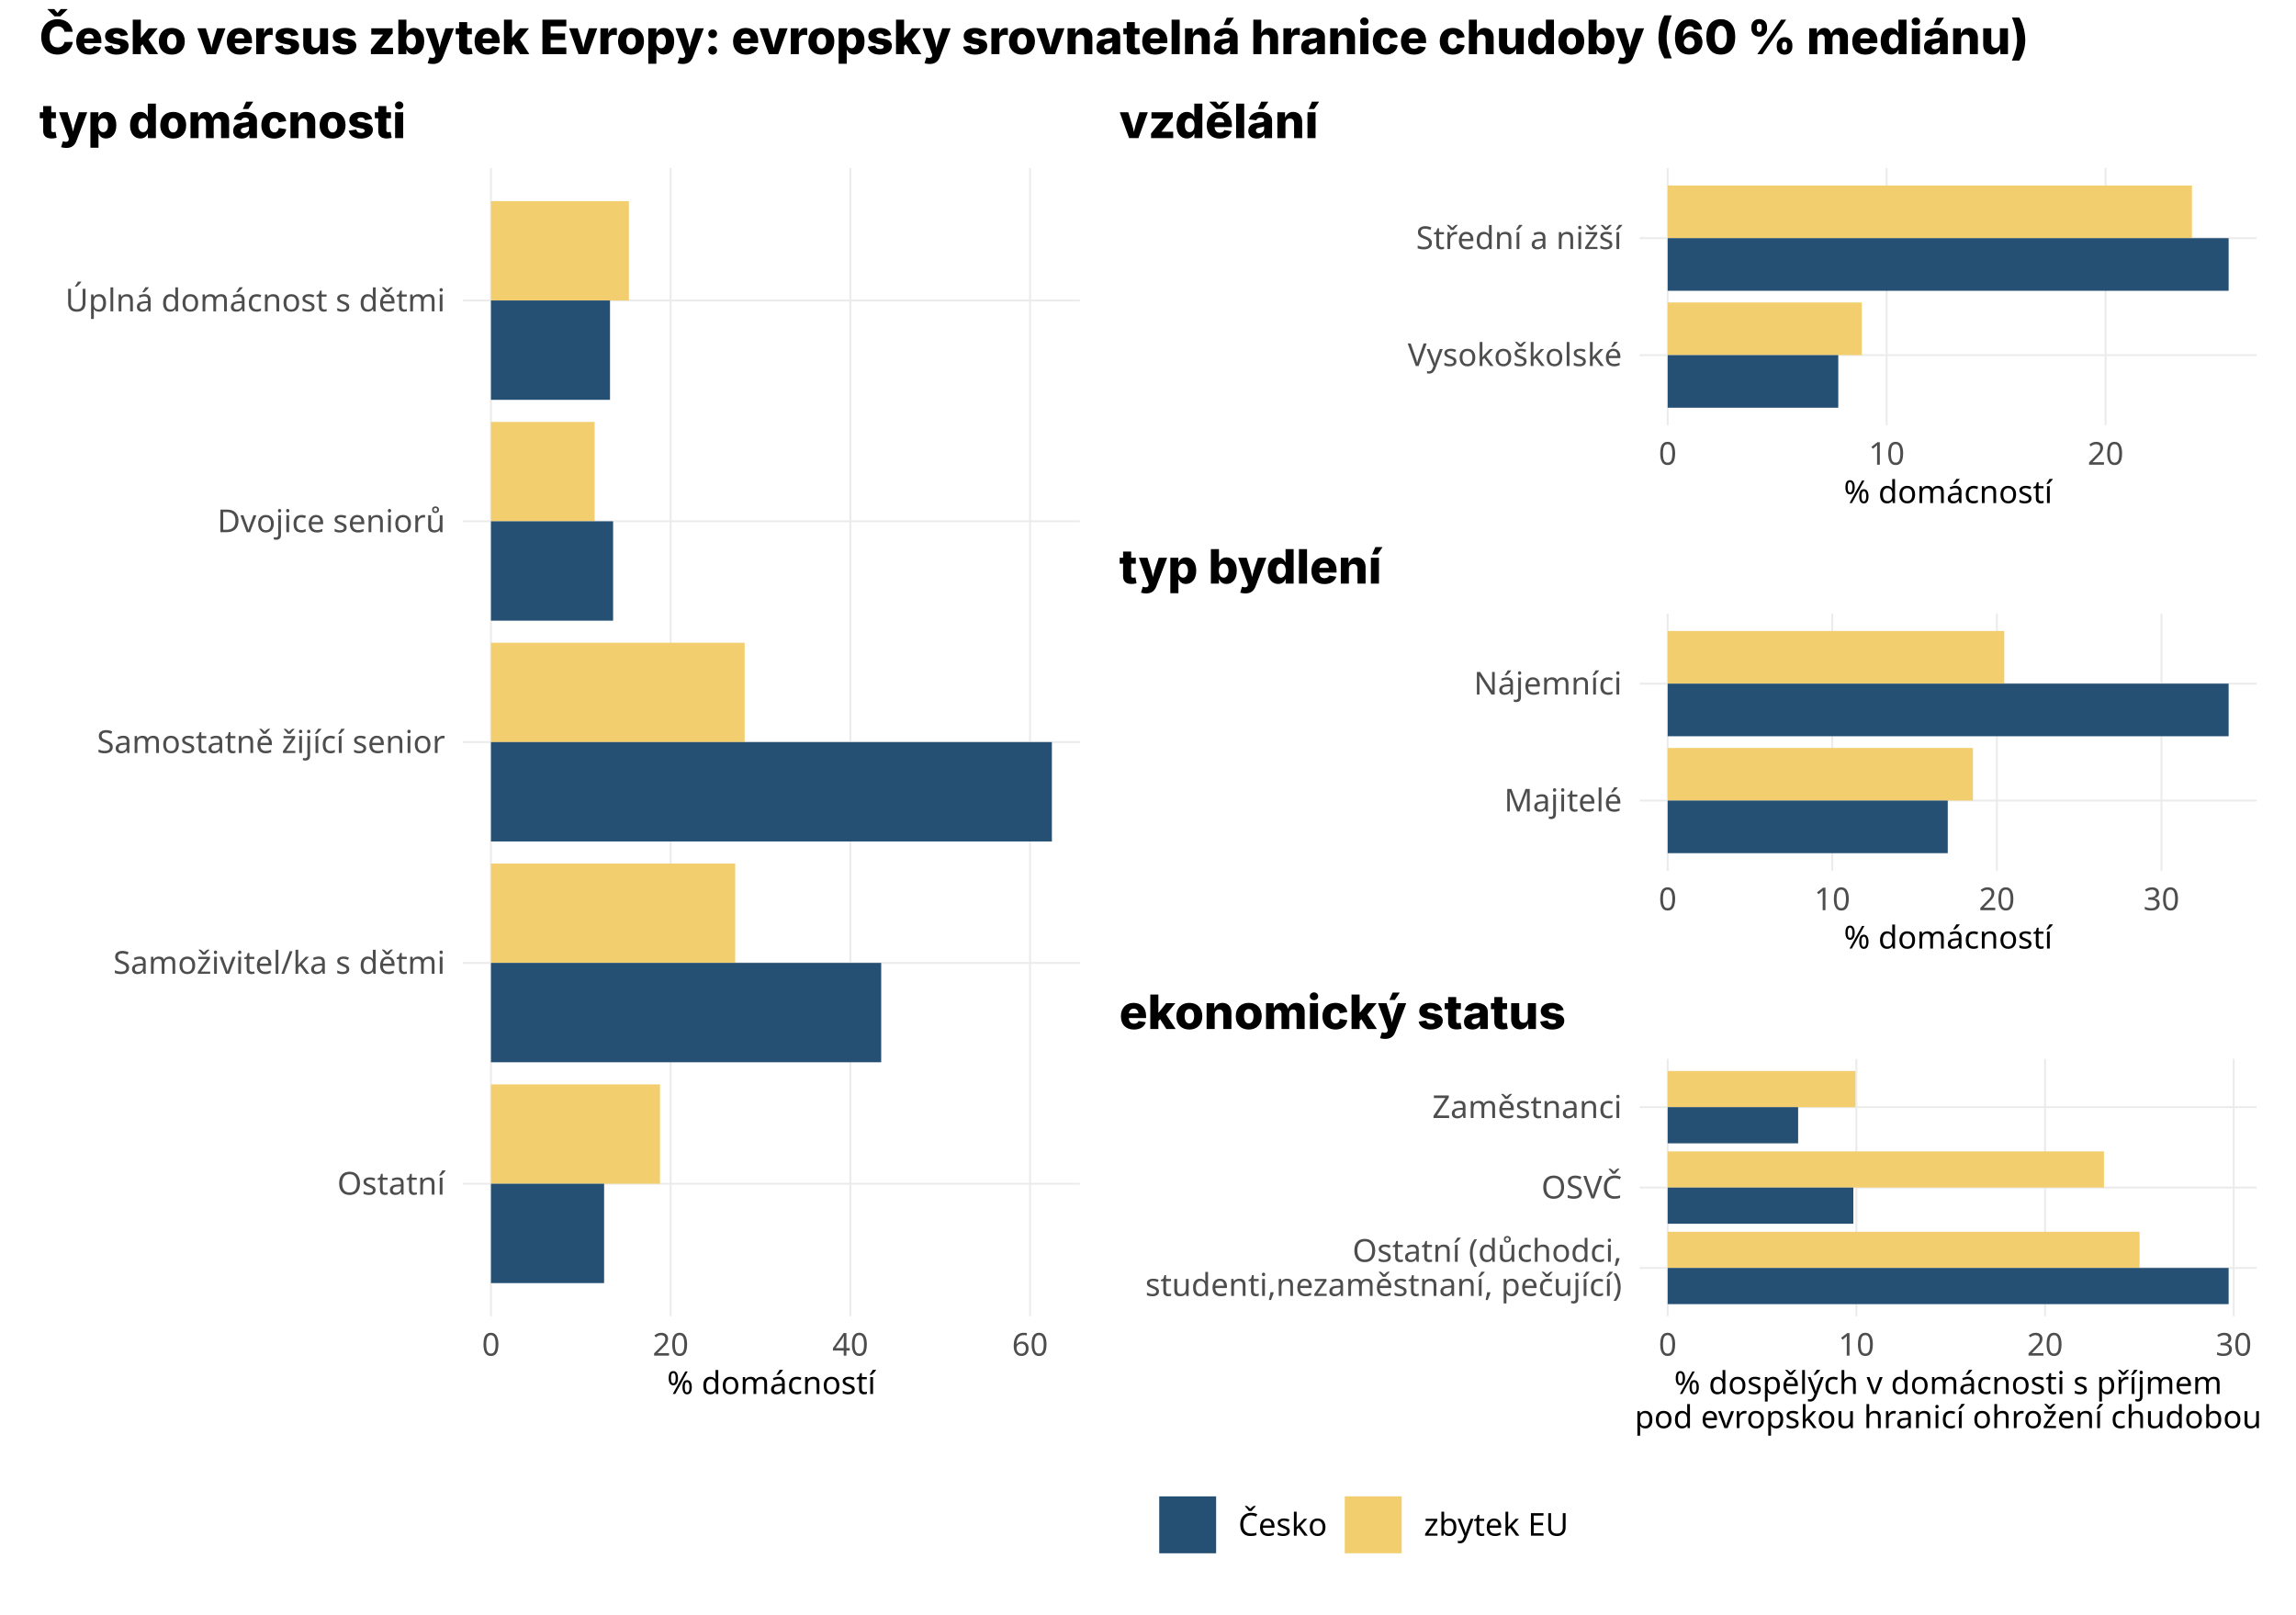
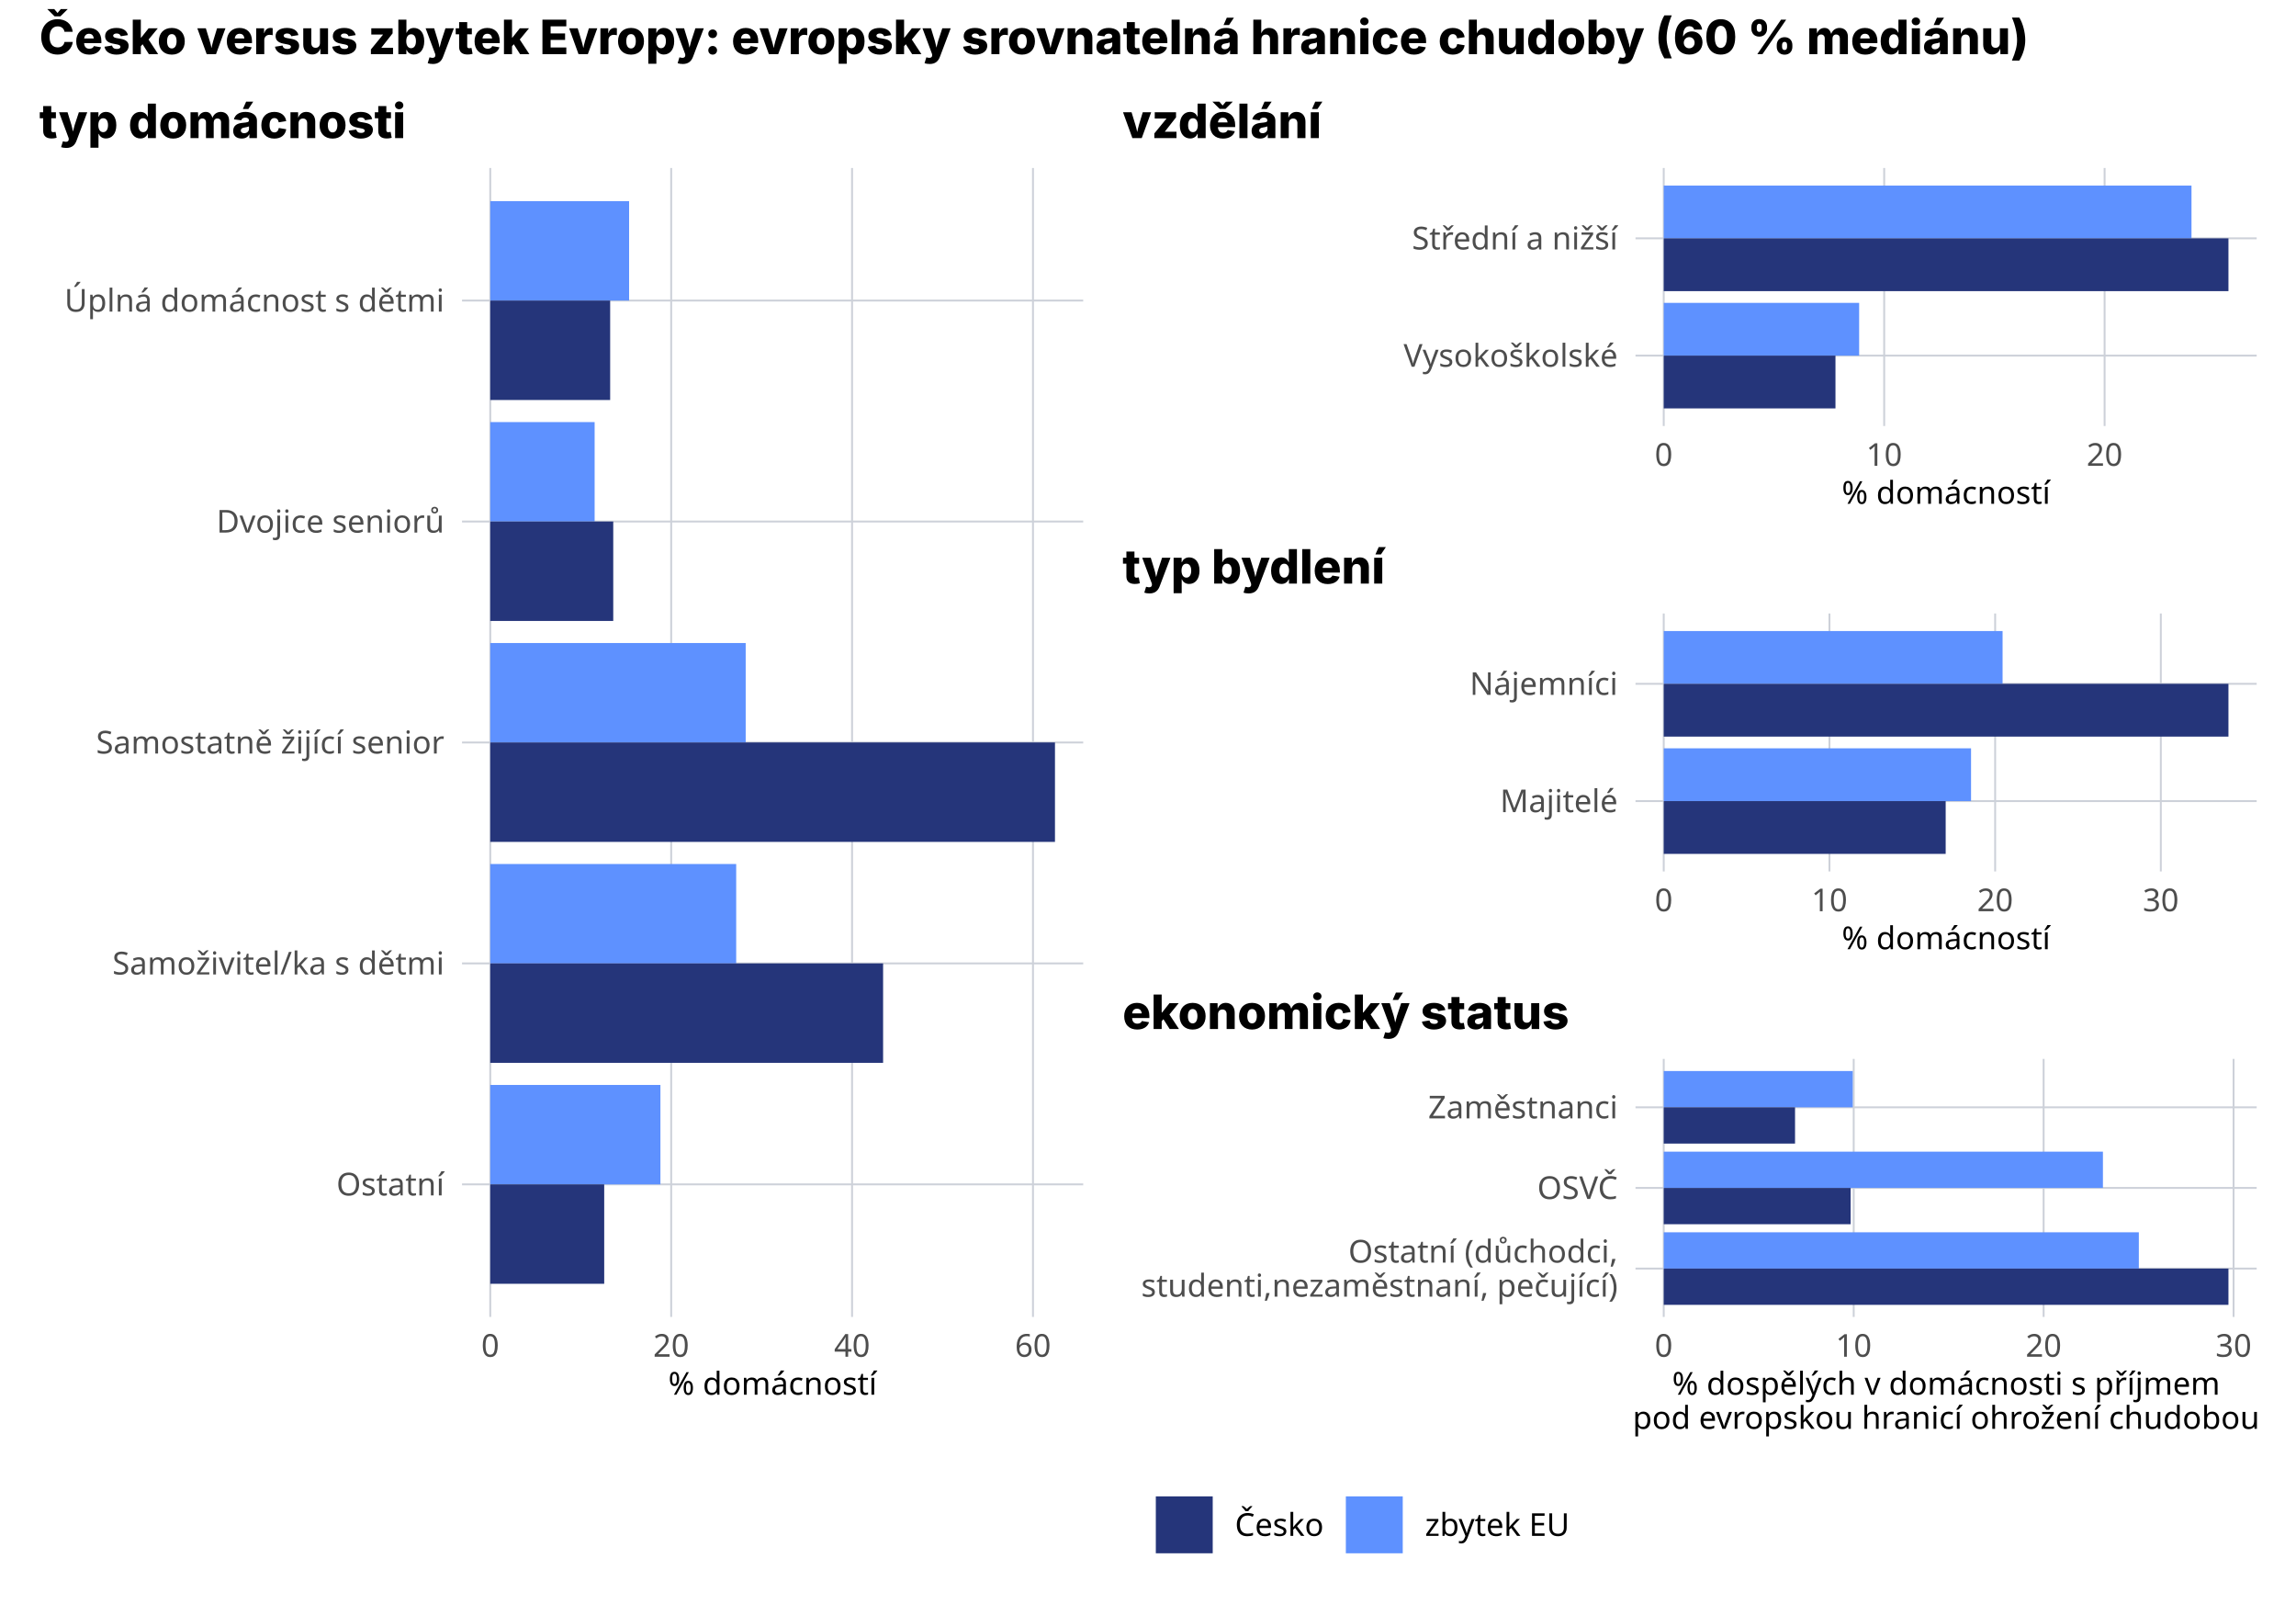
<svg xmlns="http://www.w3.org/2000/svg" class="svglite" width="640.00pt" height="450.00pt" viewBox="0 0 640.00 450.00">
  <defs>
    <style type="text/css">
    .svglite line, .svglite polyline, .svglite polygon, .svglite path, .svglite rect, .svglite circle {
      fill: none;
      stroke: #000000;
      stroke-linecap: round;
      stroke-linejoin: round;
      stroke-miterlimit: 10.00;
    }
    .svglite text {
      white-space: pre;
    }
  </style>
  </defs>
  <rect width="100%" height="100%" style="stroke: none; fill: #FFFFFF;" />
  <defs>
    <clipPath id="cpMC4wMHw2NDAuMDB8MC4wMHw0NTAuMDA=">
      <rect x="0.00" y="0.00" width="640.00" height="450.00" />
    </clipPath>
  </defs>
  <g clip-path="url(#cpMC4wMHw2NDAuMDB8MC4wMHw0NTAuMDA=)">
    <rect x="0" y="0" width="640.00" height="450.00" style="stroke-width: 1.07; stroke: #FFFFFF; fill: #FFFFFF;" />
  </g>
  <defs>
-     <clipPath id="cpMTI5LjAzfDYyOS4wNHw0Ni44MnwzNjYuNzg=">
-       <rect x="129.03" y="46.82" width="500.01" height="319.97" />
-     </clipPath>
-   </defs>
-   <g clip-path="url(#cpMTI5LjAzfDYyOS4wNHw0Ni44MnwzNjYuNzg=)">
- </g>
-   <g clip-path="url(#cpMC4wMHw2NDAuMDB8MC4wMHw0NTAuMDA=)">
- </g>
-   <defs>
-     <clipPath id="cpNS40OHwzMDYuNTB8MjMuNDF8NDQ0LjUy">
-       <rect x="5.48" y="23.41" width="301.02" height="421.11" />
-     </clipPath>
-   </defs>
-   <g clip-path="url(#cpNS40OHwzMDYuNTB8MjMuNDF8NDQ0LjUy)">
- </g>
-   <g clip-path="url(#cpMC4wMHw2NDAuMDB8MC4wMHw0NTAuMDA=)">
- </g>
-   <defs>
-     <clipPath id="cpMTI5LjAzfDMwMS4wMnw0Ni44MnwzNjYuNzg=">
-       <rect x="129.03" y="46.82" width="172.00" height="319.97" />
-     </clipPath>
-   </defs>
-   <g clip-path="url(#cpMTI5LjAzfDMwMS4wMnw0Ni44MnwzNjYuNzg=)">
-     <polyline points="129.03,329.87 301.02,329.87 " style="stroke-width: 0.53; stroke: #EBEBEB; stroke-linecap: butt;" />
-     <polyline points="129.03,268.33 301.02,268.33 " style="stroke-width: 0.53; stroke: #EBEBEB; stroke-linecap: butt;" />
-     <polyline points="129.03,206.80 301.02,206.80 " style="stroke-width: 0.53; stroke: #EBEBEB; stroke-linecap: butt;" />
-     <polyline points="129.03,145.27 301.02,145.27 " style="stroke-width: 0.53; stroke: #EBEBEB; stroke-linecap: butt;" />
-     <polyline points="129.03,83.73 301.02,83.73 " style="stroke-width: 0.53; stroke: #EBEBEB; stroke-linecap: butt;" />
-     <polyline points="136.85,366.78 136.85,46.82 " style="stroke-width: 0.53; stroke: #EBEBEB; stroke-linecap: butt;" />
-     <polyline points="186.94,366.78 186.94,46.82 " style="stroke-width: 0.53; stroke: #EBEBEB; stroke-linecap: butt;" />
-     <polyline points="237.03,366.78 237.03,46.82 " style="stroke-width: 0.53; stroke: #EBEBEB; stroke-linecap: butt;" />
-     <polyline points="287.12,366.78 287.12,46.82 " style="stroke-width: 0.53; stroke: #EBEBEB; stroke-linecap: butt;" />
-     <rect x="136.85" y="56.05" width="38.45" height="27.69" style="stroke-width: 1.07; stroke: none; stroke-linecap: butt; stroke-linejoin: miter; fill: #F2CE6E;" />
-     <rect x="136.85" y="240.64" width="68.09" height="27.69" style="stroke-width: 1.07; stroke: none; stroke-linecap: butt; stroke-linejoin: miter; fill: #F2CE6E;" />
-     <rect x="136.85" y="117.58" width="28.90" height="27.69" style="stroke-width: 1.07; stroke: none; stroke-linecap: butt; stroke-linejoin: miter; fill: #F2CE6E;" />
-     <rect x="136.85" y="179.11" width="70.72" height="27.69" style="stroke-width: 1.07; stroke: none; stroke-linecap: butt; stroke-linejoin: miter; fill: #F2CE6E;" />
-     <rect x="136.85" y="302.18" width="47.12" height="27.69" style="stroke-width: 1.07; stroke: none; stroke-linecap: butt; stroke-linejoin: miter; fill: #F2CE6E;" />
-     <rect x="136.85" y="83.73" width="33.19" height="27.69" style="stroke-width: 1.07; stroke: none; stroke-linecap: butt; stroke-linejoin: miter; fill: #255074;" />
-     <rect x="136.85" y="268.33" width="108.78" height="27.69" style="stroke-width: 1.07; stroke: none; stroke-linecap: butt; stroke-linejoin: miter; fill: #255074;" />
-     <rect x="136.85" y="145.27" width="34.05" height="27.69" style="stroke-width: 1.07; stroke: none; stroke-linecap: butt; stroke-linejoin: miter; fill: #255074;" />
-     <rect x="136.85" y="206.80" width="156.36" height="27.69" style="stroke-width: 1.07; stroke: none; stroke-linecap: butt; stroke-linejoin: miter; fill: #255074;" />
-     <rect x="136.85" y="329.87" width="31.54" height="27.69" style="stroke-width: 1.07; stroke: none; stroke-linecap: butt; stroke-linejoin: miter; fill: #255074;" />
-   </g>
-   <g clip-path="url(#cpMC4wMHw2NDAuMDB8MC4wMHw0NTAuMDA=)">
-     <text x="124.10" y="332.90" text-anchor="end" style="font-size: 8.80px;fill: #4D4D4D; font-family: &quot;Fira Sans&quot;;" textLength="28.97px" lengthAdjust="spacingAndGlyphs">Ostatní</text>
-     <text x="124.10" y="271.36" text-anchor="end" style="font-size: 8.80px;fill: #4D4D4D; font-family: &quot;Fira Sans&quot;;" textLength="91.85px" lengthAdjust="spacingAndGlyphs">Samoživitel/ka s dětmi</text>
-     <text x="124.10" y="209.83" text-anchor="end" style="font-size: 8.80px;fill: #4D4D4D; font-family: &quot;Fira Sans&quot;;" textLength="95.18px" lengthAdjust="spacingAndGlyphs">Samostatně žijící senior</text>
-     <text x="124.10" y="148.30" text-anchor="end" style="font-size: 8.80px;fill: #4D4D4D; font-family: &quot;Fira Sans&quot;;" textLength="61.62px" lengthAdjust="spacingAndGlyphs">Dvojice seniorů</text>
-     <text x="124.10" y="86.77" text-anchor="end" style="font-size: 8.80px;fill: #4D4D4D; font-family: &quot;Fira Sans&quot;;" textLength="102.46px" lengthAdjust="spacingAndGlyphs">Úplná domácnost s dětmi</text>
-     <text x="136.85" y="377.78" text-anchor="middle" style="font-size: 8.80px;fill: #4D4D4D; font-family: &quot;Fira Sans&quot;;" textLength="4.91px" lengthAdjust="spacingAndGlyphs">0</text>
-     <text x="186.94" y="377.78" text-anchor="middle" style="font-size: 8.80px;fill: #4D4D4D; font-family: &quot;Fira Sans&quot;;" textLength="9.27px" lengthAdjust="spacingAndGlyphs">20</text>
-     <text x="237.03" y="377.78" text-anchor="middle" style="font-size: 8.80px;fill: #4D4D4D; font-family: &quot;Fira Sans&quot;;" textLength="9.59px" lengthAdjust="spacingAndGlyphs">40</text>
-     <text x="287.12" y="377.78" text-anchor="middle" style="font-size: 8.80px;fill: #4D4D4D; font-family: &quot;Fira Sans&quot;;" textLength="9.60px" lengthAdjust="spacingAndGlyphs">60</text>
-     <text x="215.03" y="388.46" text-anchor="middle" style="font-size: 8.80px; font-family: &quot;Fira Sans&quot;;" textLength="56.60px" lengthAdjust="spacingAndGlyphs">% domácností</text>
+     <clipPath id="cpMTI4Ljc5fDYyOS4wNHw0Ni44MnwzNjYuOTk=">
+       <rect x="128.79" y="46.82" width="500.25" height="320.17" />
+     </clipPath>
+   </defs>
+   <g clip-path="url(#cpMTI4Ljc5fDYyOS4wNHw0Ni44MnwzNjYuOTk=)">
+ </g>
+   <g clip-path="url(#cpMC4wMHw2NDAuMDB8MC4wMHw0NTAuMDA=)">
+ </g>
+   <defs>
+     <clipPath id="cpNS40OHwzMDcuNDJ8MjMuNDF8NDQ0LjUy">
+       <rect x="5.48" y="23.41" width="301.94" height="421.11" />
+     </clipPath>
+   </defs>
+   <g clip-path="url(#cpNS40OHwzMDcuNDJ8MjMuNDF8NDQ0LjUy)">
+ </g>
+   <g clip-path="url(#cpMC4wMHw2NDAuMDB8MC4wMHw0NTAuMDA=)">
+ </g>
+   <defs>
+     <clipPath id="cpMTI4Ljc5fDMwMS45NHw0Ni44MnwzNjYuOTk=">
+       <rect x="128.79" y="46.82" width="173.15" height="320.17" />
+     </clipPath>
+   </defs>
+   <g clip-path="url(#cpMTI4Ljc5fDMwMS45NHw0Ni44MnwzNjYuOTk=)">
+     <polyline points="128.79,330.04 301.94,330.04 " style="stroke-width: 0.53; stroke: #CDD1D9; stroke-linecap: butt;" />
+     <polyline points="128.79,268.47 301.94,268.47 " style="stroke-width: 0.53; stroke: #CDD1D9; stroke-linecap: butt;" />
+     <polyline points="128.79,206.90 301.94,206.90 " style="stroke-width: 0.53; stroke: #CDD1D9; stroke-linecap: butt;" />
+     <polyline points="128.79,145.33 301.94,145.33 " style="stroke-width: 0.53; stroke: #CDD1D9; stroke-linecap: butt;" />
+     <polyline points="128.79,83.76 301.94,83.76 " style="stroke-width: 0.53; stroke: #CDD1D9; stroke-linecap: butt;" />
+     <polyline points="136.66,366.99 136.66,46.82 " style="stroke-width: 0.53; stroke: #CDD1D9; stroke-linecap: butt;" />
+     <polyline points="187.09,366.99 187.09,46.82 " style="stroke-width: 0.53; stroke: #CDD1D9; stroke-linecap: butt;" />
+     <polyline points="237.51,366.99 237.51,46.82 " style="stroke-width: 0.53; stroke: #CDD1D9; stroke-linecap: butt;" />
+     <polyline points="287.94,366.99 287.94,46.82 " style="stroke-width: 0.53; stroke: #CDD1D9; stroke-linecap: butt;" />
+     <rect x="136.66" y="56.05" width="38.70" height="27.71" style="stroke-width: 1.07; stroke: none; stroke-linecap: butt; stroke-linejoin: miter; fill: #5E91FF;" />
+     <rect x="136.66" y="240.77" width="68.55" height="27.71" style="stroke-width: 1.07; stroke: none; stroke-linecap: butt; stroke-linejoin: miter; fill: #5E91FF;" />
+     <rect x="136.66" y="117.62" width="29.09" height="27.71" style="stroke-width: 1.07; stroke: none; stroke-linecap: butt; stroke-linejoin: miter; fill: #5E91FF;" />
+     <rect x="136.66" y="179.19" width="71.20" height="27.71" style="stroke-width: 1.07; stroke: none; stroke-linecap: butt; stroke-linejoin: miter; fill: #5E91FF;" />
+     <rect x="136.66" y="302.34" width="47.43" height="27.71" style="stroke-width: 1.07; stroke: none; stroke-linecap: butt; stroke-linejoin: miter; fill: #5E91FF;" />
+     <rect x="136.66" y="83.76" width="33.42" height="27.71" style="stroke-width: 1.07; stroke: none; stroke-linecap: butt; stroke-linejoin: miter; fill: #25357A;" />
+     <rect x="136.66" y="268.47" width="109.50" height="27.71" style="stroke-width: 1.07; stroke: none; stroke-linecap: butt; stroke-linejoin: miter; fill: #25357A;" />
+     <rect x="136.66" y="145.33" width="34.28" height="27.71" style="stroke-width: 1.07; stroke: none; stroke-linecap: butt; stroke-linejoin: miter; fill: #25357A;" />
+     <rect x="136.66" y="206.90" width="157.41" height="27.71" style="stroke-width: 1.07; stroke: none; stroke-linecap: butt; stroke-linejoin: miter; fill: #25357A;" />
+     <rect x="136.66" y="330.04" width="31.76" height="27.71" style="stroke-width: 1.07; stroke: none; stroke-linecap: butt; stroke-linejoin: miter; fill: #25357A;" />
+   </g>
+   <g clip-path="url(#cpMC4wMHw2NDAuMDB8MC4wMHw0NTAuMDA=)">
+     <text x="123.86" y="333.13" text-anchor="end" style="font-size: 8.80px;fill: #4D4D4D; font-family: &quot;Haffer&quot;;" textLength="29.00px" lengthAdjust="spacingAndGlyphs">Ostatní</text>
+     <text x="123.86" y="271.55" text-anchor="end" style="font-size: 8.80px;fill: #4D4D4D; font-family: &quot;Haffer&quot;;" textLength="90.23px" lengthAdjust="spacingAndGlyphs">Samoživitel/ka s dětmi</text>
+     <text x="123.86" y="209.98" text-anchor="end" style="font-size: 8.80px;fill: #4D4D4D; font-family: &quot;Haffer&quot;;" textLength="93.64px" lengthAdjust="spacingAndGlyphs">Samostatně žijící senior</text>
+     <text x="123.86" y="148.41" text-anchor="end" style="font-size: 8.80px;fill: #4D4D4D; font-family: &quot;Haffer&quot;;" textLength="60.43px" lengthAdjust="spacingAndGlyphs">Dvojice seniorů</text>
+     <text x="123.86" y="86.84" text-anchor="end" style="font-size: 8.80px;fill: #4D4D4D; font-family: &quot;Haffer&quot;;" textLength="102.32px" lengthAdjust="spacingAndGlyphs">Úplná domácnost s dětmi</text>
+     <text x="136.66" y="378.08" text-anchor="middle" style="font-size: 8.80px;fill: #4D4D4D; font-family: &quot;Haffer&quot;;" textLength="5.52px" lengthAdjust="spacingAndGlyphs">0</text>
+     <text x="187.09" y="378.08" text-anchor="middle" style="font-size: 8.80px;fill: #4D4D4D; font-family: &quot;Haffer&quot;;" textLength="10.44px" lengthAdjust="spacingAndGlyphs">20</text>
+     <text x="237.51" y="378.08" text-anchor="middle" style="font-size: 8.80px;fill: #4D4D4D; font-family: &quot;Haffer&quot;;" textLength="10.93px" lengthAdjust="spacingAndGlyphs">40</text>
+     <text x="287.94" y="378.08" text-anchor="middle" style="font-size: 8.80px;fill: #4D4D4D; font-family: &quot;Haffer&quot;;" textLength="10.89px" lengthAdjust="spacingAndGlyphs">60</text>
+     <text x="215.36" y="388.66" text-anchor="middle" style="font-size: 8.80px; font-family: &quot;Haffer&quot;;" textLength="56.51px" lengthAdjust="spacingAndGlyphs">% domácností</text>
    <text x="10.96" y="38.48" style="font-size: 13.20px; font-weight: 800; font-family: &quot;Inter&quot;;" textLength="101.89px" lengthAdjust="spacingAndGlyphs">typ domácnosti</text>
  </g>
  <defs>
-     <clipPath id="cpNDU3LjA0fDYyOS4wNHw0Ni44MnwzNjYuNzg=">
-       <rect x="457.04" y="46.82" width="172.00" height="319.97" />
-     </clipPath>
-   </defs>
-   <g clip-path="url(#cpNDU3LjA0fDYyOS4wNHw0Ni44MnwzNjYuNzg=)">
- </g>
-   <g clip-path="url(#cpMC4wMHw2NDAuMDB8MC4wMHw0NTAuMDA=)">
- </g>
-   <g clip-path="url(#cpNDU3LjA0fDYyOS4wNHw0Ni44MnwzNjYuNzg=)">
- </g>
-   <g clip-path="url(#cpMC4wMHw2NDAuMDB8MC4wMHw0NTAuMDA=)">
- </g>
-   <defs>
-     <clipPath id="cpMzA2LjUwfDYzNC41MnwyMy40MXwxNDcuNTQ=">
-       <rect x="306.50" y="23.41" width="328.02" height="124.14" />
-     </clipPath>
-   </defs>
-   <g clip-path="url(#cpMzA2LjUwfDYzNC41MnwyMy40MXwxNDcuNTQ=)">
- </g>
-   <g clip-path="url(#cpMC4wMHw2NDAuMDB8MC4wMHw0NTAuMDA=)">
- </g>
-   <defs>
-     <clipPath id="cpNDU3LjA0fDYyOS4wNHw0Ni44MnwxMTguNTE=">
-       <rect x="457.04" y="46.82" width="172.00" height="71.70" />
-     </clipPath>
-   </defs>
-   <g clip-path="url(#cpNDU3LjA0fDYyOS4wNHw0Ni44MnwxMTguNTE=)">
-     <polyline points="457.04,98.96 629.04,98.96 " style="stroke-width: 0.53; stroke: #EBEBEB; stroke-linecap: butt;" />
-     <polyline points="457.04,66.37 629.04,66.37 " style="stroke-width: 0.53; stroke: #EBEBEB; stroke-linecap: butt;" />
-     <polyline points="464.86,118.51 464.86,46.82 " style="stroke-width: 0.53; stroke: #EBEBEB; stroke-linecap: butt;" />
-     <polyline points="525.90,118.51 525.90,46.82 " style="stroke-width: 0.53; stroke: #EBEBEB; stroke-linecap: butt;" />
-     <polyline points="586.93,118.51 586.93,46.82 " style="stroke-width: 0.53; stroke: #EBEBEB; stroke-linecap: butt;" />
-     <rect x="464.86" y="84.29" width="54.11" height="14.66" style="stroke-width: 1.07; stroke: none; stroke-linecap: butt; stroke-linejoin: miter; fill: #F2CE6E;" />
-     <rect x="464.86" y="51.70" width="146.14" height="14.66" style="stroke-width: 1.07; stroke: none; stroke-linecap: butt; stroke-linejoin: miter; fill: #F2CE6E;" />
-     <rect x="464.86" y="98.96" width="47.55" height="14.66" style="stroke-width: 1.07; stroke: none; stroke-linecap: butt; stroke-linejoin: miter; fill: #255074;" />
-     <rect x="464.86" y="66.37" width="156.36" height="14.66" style="stroke-width: 1.07; stroke: none; stroke-linecap: butt; stroke-linejoin: miter; fill: #255074;" />
-   </g>
-   <g clip-path="url(#cpMC4wMHw2NDAuMDB8MC4wMHw0NTAuMDA=)">
-     <text x="452.11" y="101.99" text-anchor="end" style="font-size: 8.80px;fill: #4D4D4D; font-family: &quot;Fira Sans&quot;;" textLength="57.87px" lengthAdjust="spacingAndGlyphs">Vysokoškolské</text>
-     <text x="452.11" y="69.40" text-anchor="end" style="font-size: 8.80px;fill: #4D4D4D; font-family: &quot;Fira Sans&quot;;" textLength="56.60px" lengthAdjust="spacingAndGlyphs">Střední a nižší</text>
-     <text x="464.86" y="129.50" text-anchor="middle" style="font-size: 8.80px;fill: #4D4D4D; font-family: &quot;Fira Sans&quot;;" textLength="4.91px" lengthAdjust="spacingAndGlyphs">0</text>
-     <text x="525.90" y="129.50" text-anchor="middle" style="font-size: 8.80px;fill: #4D4D4D; font-family: &quot;Fira Sans&quot;;" textLength="8.72px" lengthAdjust="spacingAndGlyphs">10</text>
-     <text x="586.93" y="129.50" text-anchor="middle" style="font-size: 8.80px;fill: #4D4D4D; font-family: &quot;Fira Sans&quot;;" textLength="9.27px" lengthAdjust="spacingAndGlyphs">20</text>
-     <text x="543.04" y="140.19" text-anchor="middle" style="font-size: 8.80px; font-family: &quot;Fira Sans&quot;;" textLength="56.60px" lengthAdjust="spacingAndGlyphs">% domácností</text>
-     <text x="311.98" y="38.48" style="font-size: 13.20px; font-weight: 800; font-family: &quot;Inter&quot;;" textLength="55.50px" lengthAdjust="spacingAndGlyphs">vzdělání</text>
-   </g>
-   <defs>
-     <clipPath id="cpMzA2LjUwfDYzNC41MnwxNDcuNTR8MjcxLjY4">
-       <rect x="306.50" y="147.54" width="328.02" height="124.14" />
-     </clipPath>
-   </defs>
-   <g clip-path="url(#cpMzA2LjUwfDYzNC41MnwxNDcuNTR8MjcxLjY4)">
- </g>
-   <g clip-path="url(#cpMC4wMHw2NDAuMDB8MC4wMHw0NTAuMDA=)">
- </g>
-   <defs>
-     <clipPath id="cpNDU3LjA0fDYyOS4wNHwxNzAuOTV8MjQyLjY1">
-       <rect x="457.04" y="170.95" width="172.00" height="71.70" />
-     </clipPath>
-   </defs>
-   <g clip-path="url(#cpNDU3LjA0fDYyOS4wNHwxNzAuOTV8MjQyLjY1)">
-     <polyline points="457.04,223.09 629.04,223.09 " style="stroke-width: 0.53; stroke: #EBEBEB; stroke-linecap: butt;" />
-     <polyline points="457.04,190.51 629.04,190.51 " style="stroke-width: 0.53; stroke: #EBEBEB; stroke-linecap: butt;" />
-     <polyline points="464.86,242.65 464.86,170.95 " style="stroke-width: 0.53; stroke: #EBEBEB; stroke-linecap: butt;" />
-     <polyline points="510.74,242.65 510.74,170.95 " style="stroke-width: 0.53; stroke: #EBEBEB; stroke-linecap: butt;" />
-     <polyline points="556.62,242.65 556.62,170.95 " style="stroke-width: 0.53; stroke: #EBEBEB; stroke-linecap: butt;" />
-     <polyline points="602.50,242.65 602.50,170.95 " style="stroke-width: 0.53; stroke: #EBEBEB; stroke-linecap: butt;" />
-     <rect x="464.86" y="175.84" width="93.82" height="14.66" style="stroke-width: 1.07; stroke: none; stroke-linecap: butt; stroke-linejoin: miter; fill: #F2CE6E;" />
-     <rect x="464.86" y="208.43" width="85.09" height="14.66" style="stroke-width: 1.07; stroke: none; stroke-linecap: butt; stroke-linejoin: miter; fill: #F2CE6E;" />
-     <rect x="464.86" y="190.51" width="156.36" height="14.66" style="stroke-width: 1.07; stroke: none; stroke-linecap: butt; stroke-linejoin: miter; fill: #255074;" />
-     <rect x="464.86" y="223.09" width="78.07" height="14.66" style="stroke-width: 1.07; stroke: none; stroke-linecap: butt; stroke-linejoin: miter; fill: #255074;" />
-   </g>
-   <g clip-path="url(#cpMC4wMHw2NDAuMDB8MC4wMHw0NTAuMDA=)">
-     <text x="452.11" y="226.13" text-anchor="end" style="font-size: 8.80px;fill: #4D4D4D; font-family: &quot;Fira Sans&quot;;" textLength="31.92px" lengthAdjust="spacingAndGlyphs">Majitelé</text>
-     <text x="452.11" y="193.54" text-anchor="end" style="font-size: 8.80px;fill: #4D4D4D; font-family: &quot;Fira Sans&quot;;" textLength="39.92px" lengthAdjust="spacingAndGlyphs">Nájemníci</text>
-     <text x="464.86" y="253.64" text-anchor="middle" style="font-size: 8.80px;fill: #4D4D4D; font-family: &quot;Fira Sans&quot;;" textLength="4.91px" lengthAdjust="spacingAndGlyphs">0</text>
-     <text x="510.74" y="253.64" text-anchor="middle" style="font-size: 8.80px;fill: #4D4D4D; font-family: &quot;Fira Sans&quot;;" textLength="8.72px" lengthAdjust="spacingAndGlyphs">10</text>
-     <text x="556.62" y="253.64" text-anchor="middle" style="font-size: 8.80px;fill: #4D4D4D; font-family: &quot;Fira Sans&quot;;" textLength="9.27px" lengthAdjust="spacingAndGlyphs">20</text>
-     <text x="602.50" y="253.64" text-anchor="middle" style="font-size: 8.80px;fill: #4D4D4D; font-family: &quot;Fira Sans&quot;;" textLength="9.30px" lengthAdjust="spacingAndGlyphs">30</text>
-     <text x="543.04" y="264.32" text-anchor="middle" style="font-size: 8.80px; font-family: &quot;Fira Sans&quot;;" textLength="56.60px" lengthAdjust="spacingAndGlyphs">% domácností</text>
-     <text x="311.98" y="162.62" style="font-size: 13.20px; font-weight: 800; font-family: &quot;Inter&quot;;" textLength="72.91px" lengthAdjust="spacingAndGlyphs">typ bydlení</text>
-   </g>
-   <defs>
-     <clipPath id="cpMzA2LjUwfDYzNC41MnwyNzEuNjh8NDQ0LjUy">
-       <rect x="306.50" y="271.68" width="328.02" height="172.84" />
-     </clipPath>
-   </defs>
-   <g clip-path="url(#cpMzA2LjUwfDYzNC41MnwyNzEuNjh8NDQ0LjUy)">
- </g>
-   <g clip-path="url(#cpMC4wMHw2NDAuMDB8MC4wMHw0NTAuMDA=)">
- </g>
-   <defs>
-     <clipPath id="cpNDU3LjA0fDYyOS4wNHwyOTUuMDl8MzY2Ljc4">
-       <rect x="457.04" y="295.09" width="172.00" height="71.70" />
-     </clipPath>
-   </defs>
-   <g clip-path="url(#cpNDU3LjA0fDYyOS4wNHwyOTUuMDl8MzY2Ljc4)">
-     <polyline points="457.04,353.34 629.04,353.34 " style="stroke-width: 0.53; stroke: #EBEBEB; stroke-linecap: butt;" />
-     <polyline points="457.04,330.94 629.04,330.94 " style="stroke-width: 0.53; stroke: #EBEBEB; stroke-linecap: butt;" />
-     <polyline points="457.04,308.53 629.04,308.53 " style="stroke-width: 0.53; stroke: #EBEBEB; stroke-linecap: butt;" />
-     <polyline points="464.86,366.78 464.86,295.09 " style="stroke-width: 0.53; stroke: #EBEBEB; stroke-linecap: butt;" />
-     <polyline points="517.45,366.78 517.45,295.09 " style="stroke-width: 0.53; stroke: #EBEBEB; stroke-linecap: butt;" />
-     <polyline points="570.05,366.78 570.05,295.09 " style="stroke-width: 0.53; stroke: #EBEBEB; stroke-linecap: butt;" />
-     <polyline points="622.64,366.78 622.64,295.09 " style="stroke-width: 0.53; stroke: #EBEBEB; stroke-linecap: butt;" />
-     <rect x="464.86" y="320.85" width="121.61" height="10.08" style="stroke-width: 1.07; stroke: none; stroke-linecap: butt; stroke-linejoin: miter; fill: #F2CE6E;" />
-     <rect x="464.86" y="330.94" width="51.75" height="10.08" style="stroke-width: 1.07; stroke: none; stroke-linecap: butt; stroke-linejoin: miter; fill: #255074;" />
-     <rect x="464.86" y="298.45" width="52.34" height="10.08" style="stroke-width: 1.07; stroke: none; stroke-linecap: butt; stroke-linejoin: miter; fill: #F2CE6E;" />
-     <rect x="464.86" y="308.53" width="36.36" height="10.08" style="stroke-width: 1.07; stroke: none; stroke-linecap: butt; stroke-linejoin: miter; fill: #255074;" />
-     <rect x="464.86" y="343.26" width="131.54" height="10.08" style="stroke-width: 1.07; stroke: none; stroke-linecap: butt; stroke-linejoin: miter; fill: #F2CE6E;" />
-     <rect x="464.86" y="353.34" width="156.36" height="10.08" style="stroke-width: 1.07; stroke: none; stroke-linecap: butt; stroke-linejoin: miter; fill: #255074;" />
-   </g>
-   <g clip-path="url(#cpMC4wMHw2NDAuMDB8MC4wMHw0NTAuMDA=)">
-     <text x="452.11" y="351.62" text-anchor="end" style="font-size: 8.80px;fill: #4D4D4D; font-family: &quot;Fira Sans&quot;;" textLength="73.10px" lengthAdjust="spacingAndGlyphs">Ostatní (důchodci,</text>
-     <text x="452.11" y="361.13" text-anchor="end" style="font-size: 8.80px;fill: #4D4D4D; font-family: &quot;Fira Sans&quot;;" textLength="129.45px" lengthAdjust="spacingAndGlyphs">studenti,nezaměstnaní, pečující)</text>
-     <text x="452.11" y="333.97" text-anchor="end" style="font-size: 8.80px;fill: #4D4D4D; font-family: &quot;Fira Sans&quot;;" textLength="20.69px" lengthAdjust="spacingAndGlyphs">OSVČ</text>
-     <text x="452.11" y="311.56" text-anchor="end" style="font-size: 8.80px;fill: #4D4D4D; font-family: &quot;Fira Sans&quot;;" textLength="50.79px" lengthAdjust="spacingAndGlyphs">Zaměstnanci</text>
-     <text x="464.86" y="377.78" text-anchor="middle" style="font-size: 8.80px;fill: #4D4D4D; font-family: &quot;Fira Sans&quot;;" textLength="4.91px" lengthAdjust="spacingAndGlyphs">0</text>
-     <text x="517.45" y="377.78" text-anchor="middle" style="font-size: 8.80px;fill: #4D4D4D; font-family: &quot;Fira Sans&quot;;" textLength="8.72px" lengthAdjust="spacingAndGlyphs">10</text>
-     <text x="570.05" y="377.78" text-anchor="middle" style="font-size: 8.80px;fill: #4D4D4D; font-family: &quot;Fira Sans&quot;;" textLength="9.27px" lengthAdjust="spacingAndGlyphs">20</text>
-     <text x="622.64" y="377.78" text-anchor="middle" style="font-size: 8.80px;fill: #4D4D4D; font-family: &quot;Fira Sans&quot;;" textLength="9.30px" lengthAdjust="spacingAndGlyphs">30</text>
-     <text x="543.04" y="388.46" text-anchor="middle" style="font-size: 8.80px; font-family: &quot;Fira Sans&quot;;" textLength="148.62px" lengthAdjust="spacingAndGlyphs">% dospělých v domácnosti s příjmem</text>
-     <text x="543.04" y="397.96" text-anchor="middle" style="font-size: 8.80px; font-family: &quot;Fira Sans&quot;;" textLength="169.88px" lengthAdjust="spacingAndGlyphs">pod evropskou hranicí ohrožení chudobou</text>
-     <text x="311.98" y="286.76" style="font-size: 13.20px; font-weight: 800; font-family: &quot;Inter&quot;;" textLength="124.61px" lengthAdjust="spacingAndGlyphs">ekonomický status</text>
-   </g>
-   <defs>
-     <clipPath id="cpMzE2Ljk0fDQ0MS4xMnw0MTAuODB8NDM5LjA0">
-       <rect x="316.94" y="410.80" width="124.18" height="28.24" />
-     </clipPath>
-   </defs>
-   <g clip-path="url(#cpMzE2Ljk0fDQ0MS4xMnw0MTAuODB8NDM5LjA0)">
- </g>
-   <g clip-path="url(#cpMC4wMHw2NDAuMDB8MC4wMHw0NTAuMDA=)">
- </g>
-   <g clip-path="url(#cpMzE2Ljk0fDQ0MS4xMnw0MTAuODB8NDM5LjA0)">
- </g>
-   <g clip-path="url(#cpMC4wMHw2NDAuMDB8MC4wMHw0NTAuMDA=)">
-     <rect x="323.13" y="416.99" width="15.86" height="15.86" style="stroke-width: 1.07; stroke: none; stroke-linecap: butt; stroke-linejoin: miter; fill: #255074;" />
-   </g>
-   <g clip-path="url(#cpMzE2Ljk0fDQ0MS4xMnw0MTAuODB8NDM5LjA0)">
- </g>
-   <g clip-path="url(#cpMC4wMHw2NDAuMDB8MC4wMHw0NTAuMDA=)">
- </g>
-   <g clip-path="url(#cpMzE2Ljk0fDQ0MS4xMnw0MTAuODB8NDM5LjA0)">
- </g>
-   <g clip-path="url(#cpMC4wMHw2NDAuMDB8MC4wMHw0NTAuMDA=)">
-     <rect x="374.85" y="416.99" width="15.86" height="15.86" style="stroke-width: 1.07; stroke: none; stroke-linecap: butt; stroke-linejoin: miter; fill: #F2CE6E;" />
-   </g>
-   <g clip-path="url(#cpMzE2Ljk0fDQ0MS4xMnw0MTAuODB8NDM5LjA0)">
- </g>
-   <g clip-path="url(#cpMC4wMHw2NDAuMDB8MC4wMHw0NTAuMDA=)">
-     <text x="345.18" y="427.95" style="font-size: 8.80px; font-family: &quot;Fira Sans&quot;;" textLength="23.48px" lengthAdjust="spacingAndGlyphs">Česko</text>
-   </g>
-   <g clip-path="url(#cpMzE2Ljk0fDQ0MS4xMnw0MTAuODB8NDM5LjA0)">
- </g>
-   <g clip-path="url(#cpMC4wMHw2NDAuMDB8MC4wMHw0NTAuMDA=)">
-     <text x="396.90" y="427.95" style="font-size: 8.80px; font-family: &quot;Fira Sans&quot;;" textLength="38.74px" lengthAdjust="spacingAndGlyphs">zbytek EU</text>
-   </g>
-   <g clip-path="url(#cpMzE2Ljk0fDQ0MS4xMnw0MTAuODB8NDM5LjA0)">
+     <clipPath id="cpNDU1Ljg5fDYyOS4wNHw0Ni44MnwzNjYuOTk=">
+       <rect x="455.89" y="46.82" width="173.15" height="320.17" />
+     </clipPath>
+   </defs>
+   <g clip-path="url(#cpNDU1Ljg5fDYyOS4wNHw0Ni44MnwzNjYuOTk=)">
+ </g>
+   <g clip-path="url(#cpMC4wMHw2NDAuMDB8MC4wMHw0NTAuMDA=)">
+ </g>
+   <g clip-path="url(#cpNDU1Ljg5fDYyOS4wNHw0Ni44MnwzNjYuOTk=)">
+ </g>
+   <g clip-path="url(#cpMC4wMHw2NDAuMDB8MC4wMHw0NTAuMDA=)">
+ </g>
+   <defs>
+     <clipPath id="cpMzA3LjQyfDYzNC41MnwyMy40MXwxNDcuNTQ=">
+       <rect x="307.42" y="23.41" width="327.10" height="124.14" />
+     </clipPath>
+   </defs>
+   <g clip-path="url(#cpMzA3LjQyfDYzNC41MnwyMy40MXwxNDcuNTQ=)">
+ </g>
+   <g clip-path="url(#cpMC4wMHw2NDAuMDB8MC4wMHw0NTAuMDA=)">
+ </g>
+   <defs>
+     <clipPath id="cpNDU1Ljg5fDYyOS4wNHw0Ni44MnwxMTguNzE=">
+       <rect x="455.89" y="46.82" width="173.15" height="71.90" />
+     </clipPath>
+   </defs>
+   <g clip-path="url(#cpNDU1Ljg5fDYyOS4wNHw0Ni44MnwxMTguNzE=)">
+     <polyline points="455.89,99.10 629.04,99.10 " style="stroke-width: 0.53; stroke: #CDD1D9; stroke-linecap: butt;" />
+     <polyline points="455.89,66.42 629.04,66.42 " style="stroke-width: 0.53; stroke: #CDD1D9; stroke-linecap: butt;" />
+     <polyline points="463.76,118.71 463.76,46.82 " style="stroke-width: 0.53; stroke: #CDD1D9; stroke-linecap: butt;" />
+     <polyline points="525.21,118.71 525.21,46.82 " style="stroke-width: 0.53; stroke: #CDD1D9; stroke-linecap: butt;" />
+     <polyline points="586.65,118.71 586.65,46.82 " style="stroke-width: 0.53; stroke: #CDD1D9; stroke-linecap: butt;" />
+     <rect x="463.76" y="84.40" width="54.47" height="14.71" style="stroke-width: 1.07; stroke: none; stroke-linecap: butt; stroke-linejoin: miter; fill: #5E91FF;" />
+     <rect x="463.76" y="51.72" width="147.11" height="14.71" style="stroke-width: 1.07; stroke: none; stroke-linecap: butt; stroke-linejoin: miter; fill: #5E91FF;" />
+     <rect x="463.76" y="99.10" width="47.87" height="14.71" style="stroke-width: 1.07; stroke: none; stroke-linecap: butt; stroke-linejoin: miter; fill: #25357A;" />
+     <rect x="463.76" y="66.42" width="157.41" height="14.71" style="stroke-width: 1.07; stroke: none; stroke-linecap: butt; stroke-linejoin: miter; fill: #25357A;" />
+   </g>
+   <g clip-path="url(#cpMC4wMHw2NDAuMDB8MC4wMHw0NTAuMDA=)">
+     <text x="450.96" y="102.19" text-anchor="end" style="font-size: 8.80px;fill: #4D4D4D; font-family: &quot;Haffer&quot;;" textLength="57.69px" lengthAdjust="spacingAndGlyphs">Vysokoškolské</text>
+     <text x="450.96" y="69.51" text-anchor="end" style="font-size: 8.80px;fill: #4D4D4D; font-family: &quot;Haffer&quot;;" textLength="55.11px" lengthAdjust="spacingAndGlyphs">Střední a nižší</text>
+     <text x="463.76" y="129.81" text-anchor="middle" style="font-size: 8.80px;fill: #4D4D4D; font-family: &quot;Haffer&quot;;" textLength="5.52px" lengthAdjust="spacingAndGlyphs">0</text>
+     <text x="525.21" y="129.81" text-anchor="middle" style="font-size: 8.80px;fill: #4D4D4D; font-family: &quot;Haffer&quot;;" textLength="8.73px" lengthAdjust="spacingAndGlyphs">10</text>
+     <text x="586.65" y="129.81" text-anchor="middle" style="font-size: 8.80px;fill: #4D4D4D; font-family: &quot;Haffer&quot;;" textLength="10.44px" lengthAdjust="spacingAndGlyphs">20</text>
+     <text x="542.47" y="140.39" text-anchor="middle" style="font-size: 8.80px; font-family: &quot;Haffer&quot;;" textLength="56.51px" lengthAdjust="spacingAndGlyphs">% domácností</text>
+     <text x="312.90" y="38.48" style="font-size: 13.20px; font-weight: 800; font-family: &quot;Inter&quot;;" textLength="55.50px" lengthAdjust="spacingAndGlyphs">vzdělání</text>
+   </g>
+   <defs>
+     <clipPath id="cpMzA3LjQyfDYzNC41MnwxNDcuNTR8MjcxLjY4">
+       <rect x="307.42" y="147.54" width="327.10" height="124.14" />
+     </clipPath>
+   </defs>
+   <g clip-path="url(#cpMzA3LjQyfDYzNC41MnwxNDcuNTR8MjcxLjY4)">
+ </g>
+   <g clip-path="url(#cpMC4wMHw2NDAuMDB8MC4wMHw0NTAuMDA=)">
+ </g>
+   <defs>
+     <clipPath id="cpNDU1Ljg5fDYyOS4wNHwxNzAuOTV8MjQyLjg1">
+       <rect x="455.89" y="170.95" width="173.15" height="71.90" />
+     </clipPath>
+   </defs>
+   <g clip-path="url(#cpNDU1Ljg5fDYyOS4wNHwxNzAuOTV8MjQyLjg1)">
+     <polyline points="455.89,223.24 629.04,223.24 " style="stroke-width: 0.53; stroke: #CDD1D9; stroke-linecap: butt;" />
+     <polyline points="455.89,190.56 629.04,190.56 " style="stroke-width: 0.53; stroke: #CDD1D9; stroke-linecap: butt;" />
+     <polyline points="463.76,242.85 463.76,170.95 " style="stroke-width: 0.53; stroke: #CDD1D9; stroke-linecap: butt;" />
+     <polyline points="509.95,242.85 509.95,170.95 " style="stroke-width: 0.53; stroke: #CDD1D9; stroke-linecap: butt;" />
+     <polyline points="556.14,242.85 556.14,170.95 " style="stroke-width: 0.53; stroke: #CDD1D9; stroke-linecap: butt;" />
+     <polyline points="602.32,242.85 602.32,170.95 " style="stroke-width: 0.53; stroke: #CDD1D9; stroke-linecap: butt;" />
+     <rect x="463.76" y="175.85" width="94.45" height="14.71" style="stroke-width: 1.07; stroke: none; stroke-linecap: butt; stroke-linejoin: miter; fill: #5E91FF;" />
+     <rect x="463.76" y="208.53" width="85.66" height="14.71" style="stroke-width: 1.07; stroke: none; stroke-linecap: butt; stroke-linejoin: miter; fill: #5E91FF;" />
+     <rect x="463.76" y="190.56" width="157.41" height="14.71" style="stroke-width: 1.07; stroke: none; stroke-linecap: butt; stroke-linejoin: miter; fill: #25357A;" />
+     <rect x="463.76" y="223.24" width="78.59" height="14.71" style="stroke-width: 1.07; stroke: none; stroke-linecap: butt; stroke-linejoin: miter; fill: #25357A;" />
+   </g>
+   <g clip-path="url(#cpMC4wMHw2NDAuMDB8MC4wMHw0NTAuMDA=)">
+     <text x="450.96" y="226.32" text-anchor="end" style="font-size: 8.80px;fill: #4D4D4D; font-family: &quot;Haffer&quot;;" textLength="31.69px" lengthAdjust="spacingAndGlyphs">Majitelé</text>
+     <text x="450.96" y="193.64" text-anchor="end" style="font-size: 8.80px;fill: #4D4D4D; font-family: &quot;Haffer&quot;;" textLength="40.08px" lengthAdjust="spacingAndGlyphs">Nájemníci</text>
+     <text x="463.76" y="253.94" text-anchor="middle" style="font-size: 8.80px;fill: #4D4D4D; font-family: &quot;Haffer&quot;;" textLength="5.52px" lengthAdjust="spacingAndGlyphs">0</text>
+     <text x="509.95" y="253.94" text-anchor="middle" style="font-size: 8.80px;fill: #4D4D4D; font-family: &quot;Haffer&quot;;" textLength="8.73px" lengthAdjust="spacingAndGlyphs">10</text>
+     <text x="556.14" y="253.94" text-anchor="middle" style="font-size: 8.80px;fill: #4D4D4D; font-family: &quot;Haffer&quot;;" textLength="10.44px" lengthAdjust="spacingAndGlyphs">20</text>
+     <text x="602.32" y="253.94" text-anchor="middle" style="font-size: 8.80px;fill: #4D4D4D; font-family: &quot;Haffer&quot;;" textLength="10.53px" lengthAdjust="spacingAndGlyphs">30</text>
+     <text x="542.47" y="264.52" text-anchor="middle" style="font-size: 8.80px; font-family: &quot;Haffer&quot;;" textLength="56.51px" lengthAdjust="spacingAndGlyphs">% domácností</text>
+     <text x="312.90" y="162.62" style="font-size: 13.20px; font-weight: 800; font-family: &quot;Inter&quot;;" textLength="72.91px" lengthAdjust="spacingAndGlyphs">typ bydlení</text>
+   </g>
+   <defs>
+     <clipPath id="cpMzA3LjQyfDYzNC41MnwyNzEuNjh8NDQ0LjUy">
+       <rect x="307.42" y="271.68" width="327.10" height="172.84" />
+     </clipPath>
+   </defs>
+   <g clip-path="url(#cpMzA3LjQyfDYzNC41MnwyNzEuNjh8NDQ0LjUy)">
+ </g>
+   <g clip-path="url(#cpMC4wMHw2NDAuMDB8MC4wMHw0NTAuMDA=)">
+ </g>
+   <defs>
+     <clipPath id="cpNDU1Ljg5fDYyOS4wNHwyOTUuMDl8MzY2Ljk5">
+       <rect x="455.89" y="295.09" width="173.15" height="71.90" />
+     </clipPath>
+   </defs>
+   <g clip-path="url(#cpNDU1Ljg5fDYyOS4wNHwyOTUuMDl8MzY2Ljk5)">
+     <polyline points="455.89,353.51 629.04,353.51 " style="stroke-width: 0.53; stroke: #CDD1D9; stroke-linecap: butt;" />
+     <polyline points="455.89,331.04 629.04,331.04 " style="stroke-width: 0.53; stroke: #CDD1D9; stroke-linecap: butt;" />
+     <polyline points="455.89,308.57 629.04,308.57 " style="stroke-width: 0.53; stroke: #CDD1D9; stroke-linecap: butt;" />
+     <polyline points="463.76,366.99 463.76,295.09 " style="stroke-width: 0.53; stroke: #CDD1D9; stroke-linecap: butt;" />
+     <polyline points="516.71,366.99 516.71,295.09 " style="stroke-width: 0.53; stroke: #CDD1D9; stroke-linecap: butt;" />
+     <polyline points="569.65,366.99 569.65,295.09 " style="stroke-width: 0.53; stroke: #CDD1D9; stroke-linecap: butt;" />
+     <polyline points="622.60,366.99 622.60,295.09 " style="stroke-width: 0.53; stroke: #CDD1D9; stroke-linecap: butt;" />
+     <rect x="463.76" y="320.93" width="122.42" height="10.11" style="stroke-width: 1.07; stroke: none; stroke-linecap: butt; stroke-linejoin: miter; fill: #5E91FF;" />
+     <rect x="463.76" y="331.04" width="52.10" height="10.11" style="stroke-width: 1.07; stroke: none; stroke-linecap: butt; stroke-linejoin: miter; fill: #25357A;" />
+     <rect x="463.76" y="298.46" width="52.69" height="10.11" style="stroke-width: 1.07; stroke: none; stroke-linecap: butt; stroke-linejoin: miter; fill: #5E91FF;" />
+     <rect x="463.76" y="308.57" width="36.60" height="10.11" style="stroke-width: 1.07; stroke: none; stroke-linecap: butt; stroke-linejoin: miter; fill: #25357A;" />
+     <rect x="463.76" y="343.40" width="132.43" height="10.11" style="stroke-width: 1.07; stroke: none; stroke-linecap: butt; stroke-linejoin: miter; fill: #5E91FF;" />
+     <rect x="463.76" y="353.51" width="157.41" height="10.11" style="stroke-width: 1.07; stroke: none; stroke-linecap: butt; stroke-linejoin: miter; fill: #25357A;" />
+   </g>
+   <g clip-path="url(#cpMC4wMHw2NDAuMDB8MC4wMHw0NTAuMDA=)">
+     <text x="450.96" y="351.84" text-anchor="end" style="font-size: 8.80px;fill: #4D4D4D; font-family: &quot;Haffer&quot;;" textLength="72.72px" lengthAdjust="spacingAndGlyphs">Ostatní (důchodci,</text>
+     <text x="450.96" y="361.34" text-anchor="end" style="font-size: 8.80px;fill: #4D4D4D; font-family: &quot;Haffer&quot;;" textLength="127.48px" lengthAdjust="spacingAndGlyphs">studenti,nezaměstnaní, pečující)</text>
+     <text x="450.96" y="334.12" text-anchor="end" style="font-size: 8.80px;fill: #4D4D4D; font-family: &quot;Haffer&quot;;" textLength="23.98px" lengthAdjust="spacingAndGlyphs">OSVČ</text>
+     <text x="450.96" y="311.65" text-anchor="end" style="font-size: 8.80px;fill: #4D4D4D; font-family: &quot;Haffer&quot;;" textLength="52.39px" lengthAdjust="spacingAndGlyphs">Zaměstnanci</text>
+     <text x="463.76" y="378.08" text-anchor="middle" style="font-size: 8.80px;fill: #4D4D4D; font-family: &quot;Haffer&quot;;" textLength="5.52px" lengthAdjust="spacingAndGlyphs">0</text>
+     <text x="516.71" y="378.08" text-anchor="middle" style="font-size: 8.80px;fill: #4D4D4D; font-family: &quot;Haffer&quot;;" textLength="8.73px" lengthAdjust="spacingAndGlyphs">10</text>
+     <text x="569.65" y="378.08" text-anchor="middle" style="font-size: 8.80px;fill: #4D4D4D; font-family: &quot;Haffer&quot;;" textLength="10.44px" lengthAdjust="spacingAndGlyphs">20</text>
+     <text x="622.60" y="378.08" text-anchor="middle" style="font-size: 8.80px;fill: #4D4D4D; font-family: &quot;Haffer&quot;;" textLength="10.53px" lengthAdjust="spacingAndGlyphs">30</text>
+     <text x="542.47" y="388.66" text-anchor="middle" style="font-size: 8.80px; font-family: &quot;Haffer&quot;;" textLength="146.91px" lengthAdjust="spacingAndGlyphs">% dospělých v domácnosti s příjmem</text>
+     <text x="542.47" y="398.17" text-anchor="middle" style="font-size: 8.80px; font-family: &quot;Haffer&quot;;" textLength="169.17px" lengthAdjust="spacingAndGlyphs">pod evropskou hranicí ohrožení chudobou</text>
+     <text x="312.90" y="286.76" style="font-size: 13.20px; font-weight: 800; font-family: &quot;Inter&quot;;" textLength="124.61px" lengthAdjust="spacingAndGlyphs">ekonomický status</text>
+   </g>
+   <defs>
+     <clipPath id="cpMzE1Ljk5fDQ0MS44NHw0MTAuODB8NDM5LjA0">
+       <rect x="315.99" y="410.80" width="125.84" height="28.24" />
+     </clipPath>
+   </defs>
+   <g clip-path="url(#cpMzE1Ljk5fDQ0MS44NHw0MTAuODB8NDM5LjA0)">
+ </g>
+   <g clip-path="url(#cpMC4wMHw2NDAuMDB8MC4wMHw0NTAuMDA=)">
+ </g>
+   <g clip-path="url(#cpMzE1Ljk5fDQ0MS44NHw0MTAuODB8NDM5LjA0)">
+ </g>
+   <g clip-path="url(#cpMC4wMHw2NDAuMDB8MC4wMHw0NTAuMDA=)">
+     <rect x="322.18" y="416.99" width="15.86" height="15.86" style="stroke-width: 1.07; stroke: none; stroke-linecap: butt; stroke-linejoin: miter; fill: #25357A;" />
+   </g>
+   <g clip-path="url(#cpMzE1Ljk5fDQ0MS44NHw0MTAuODB8NDM5LjA0)">
+ </g>
+   <g clip-path="url(#cpMC4wMHw2NDAuMDB8MC4wMHw0NTAuMDA=)">
+ </g>
+   <g clip-path="url(#cpMzE1Ljk5fDQ0MS44NHw0MTAuODB8NDM5LjA0)">
+ </g>
+   <g clip-path="url(#cpMC4wMHw2NDAuMDB8MC4wMHw0NTAuMDA=)">
+     <rect x="375.15" y="416.99" width="15.86" height="15.86" style="stroke-width: 1.07; stroke: none; stroke-linecap: butt; stroke-linejoin: miter; fill: #5E91FF;" />
+   </g>
+   <g clip-path="url(#cpMzE1Ljk5fDQ0MS44NHw0MTAuODB8NDM5LjA0)">
+ </g>
+   <g clip-path="url(#cpMC4wMHw2NDAuMDB8MC4wMHw0NTAuMDA=)">
+     <text x="344.23" y="428.00" style="font-size: 8.80px; font-family: &quot;Haffer&quot;;" textLength="24.72px" lengthAdjust="spacingAndGlyphs">Česko</text>
+   </g>
+   <g clip-path="url(#cpMzE1Ljk5fDQ0MS44NHw0MTAuODB8NDM5LjA0)">
+ </g>
+   <g clip-path="url(#cpMC4wMHw2NDAuMDB8MC4wMHw0NTAuMDA=)">
+     <text x="397.20" y="428.00" style="font-size: 8.80px; font-family: &quot;Haffer&quot;;" textLength="39.16px" lengthAdjust="spacingAndGlyphs">zbytek EU</text>
+   </g>
+   <g clip-path="url(#cpMzE1Ljk5fDQ0MS44NHw0MTAuODB8NDM5LjA0)">
</g>
  <g clip-path="url(#cpMC4wMHw2NDAuMDB8MC4wMHw0NTAuMDA=)">
    <text x="10.96" y="15.08" style="font-size: 13.20px; font-weight: 800; font-family: &quot;Inter&quot;;" textLength="554.40px" lengthAdjust="spacingAndGlyphs">Česko versus zbytek Evropy: evropsky srovnatelná hranice chudoby (60 % mediánu)</text>
  </g>
</svg>
